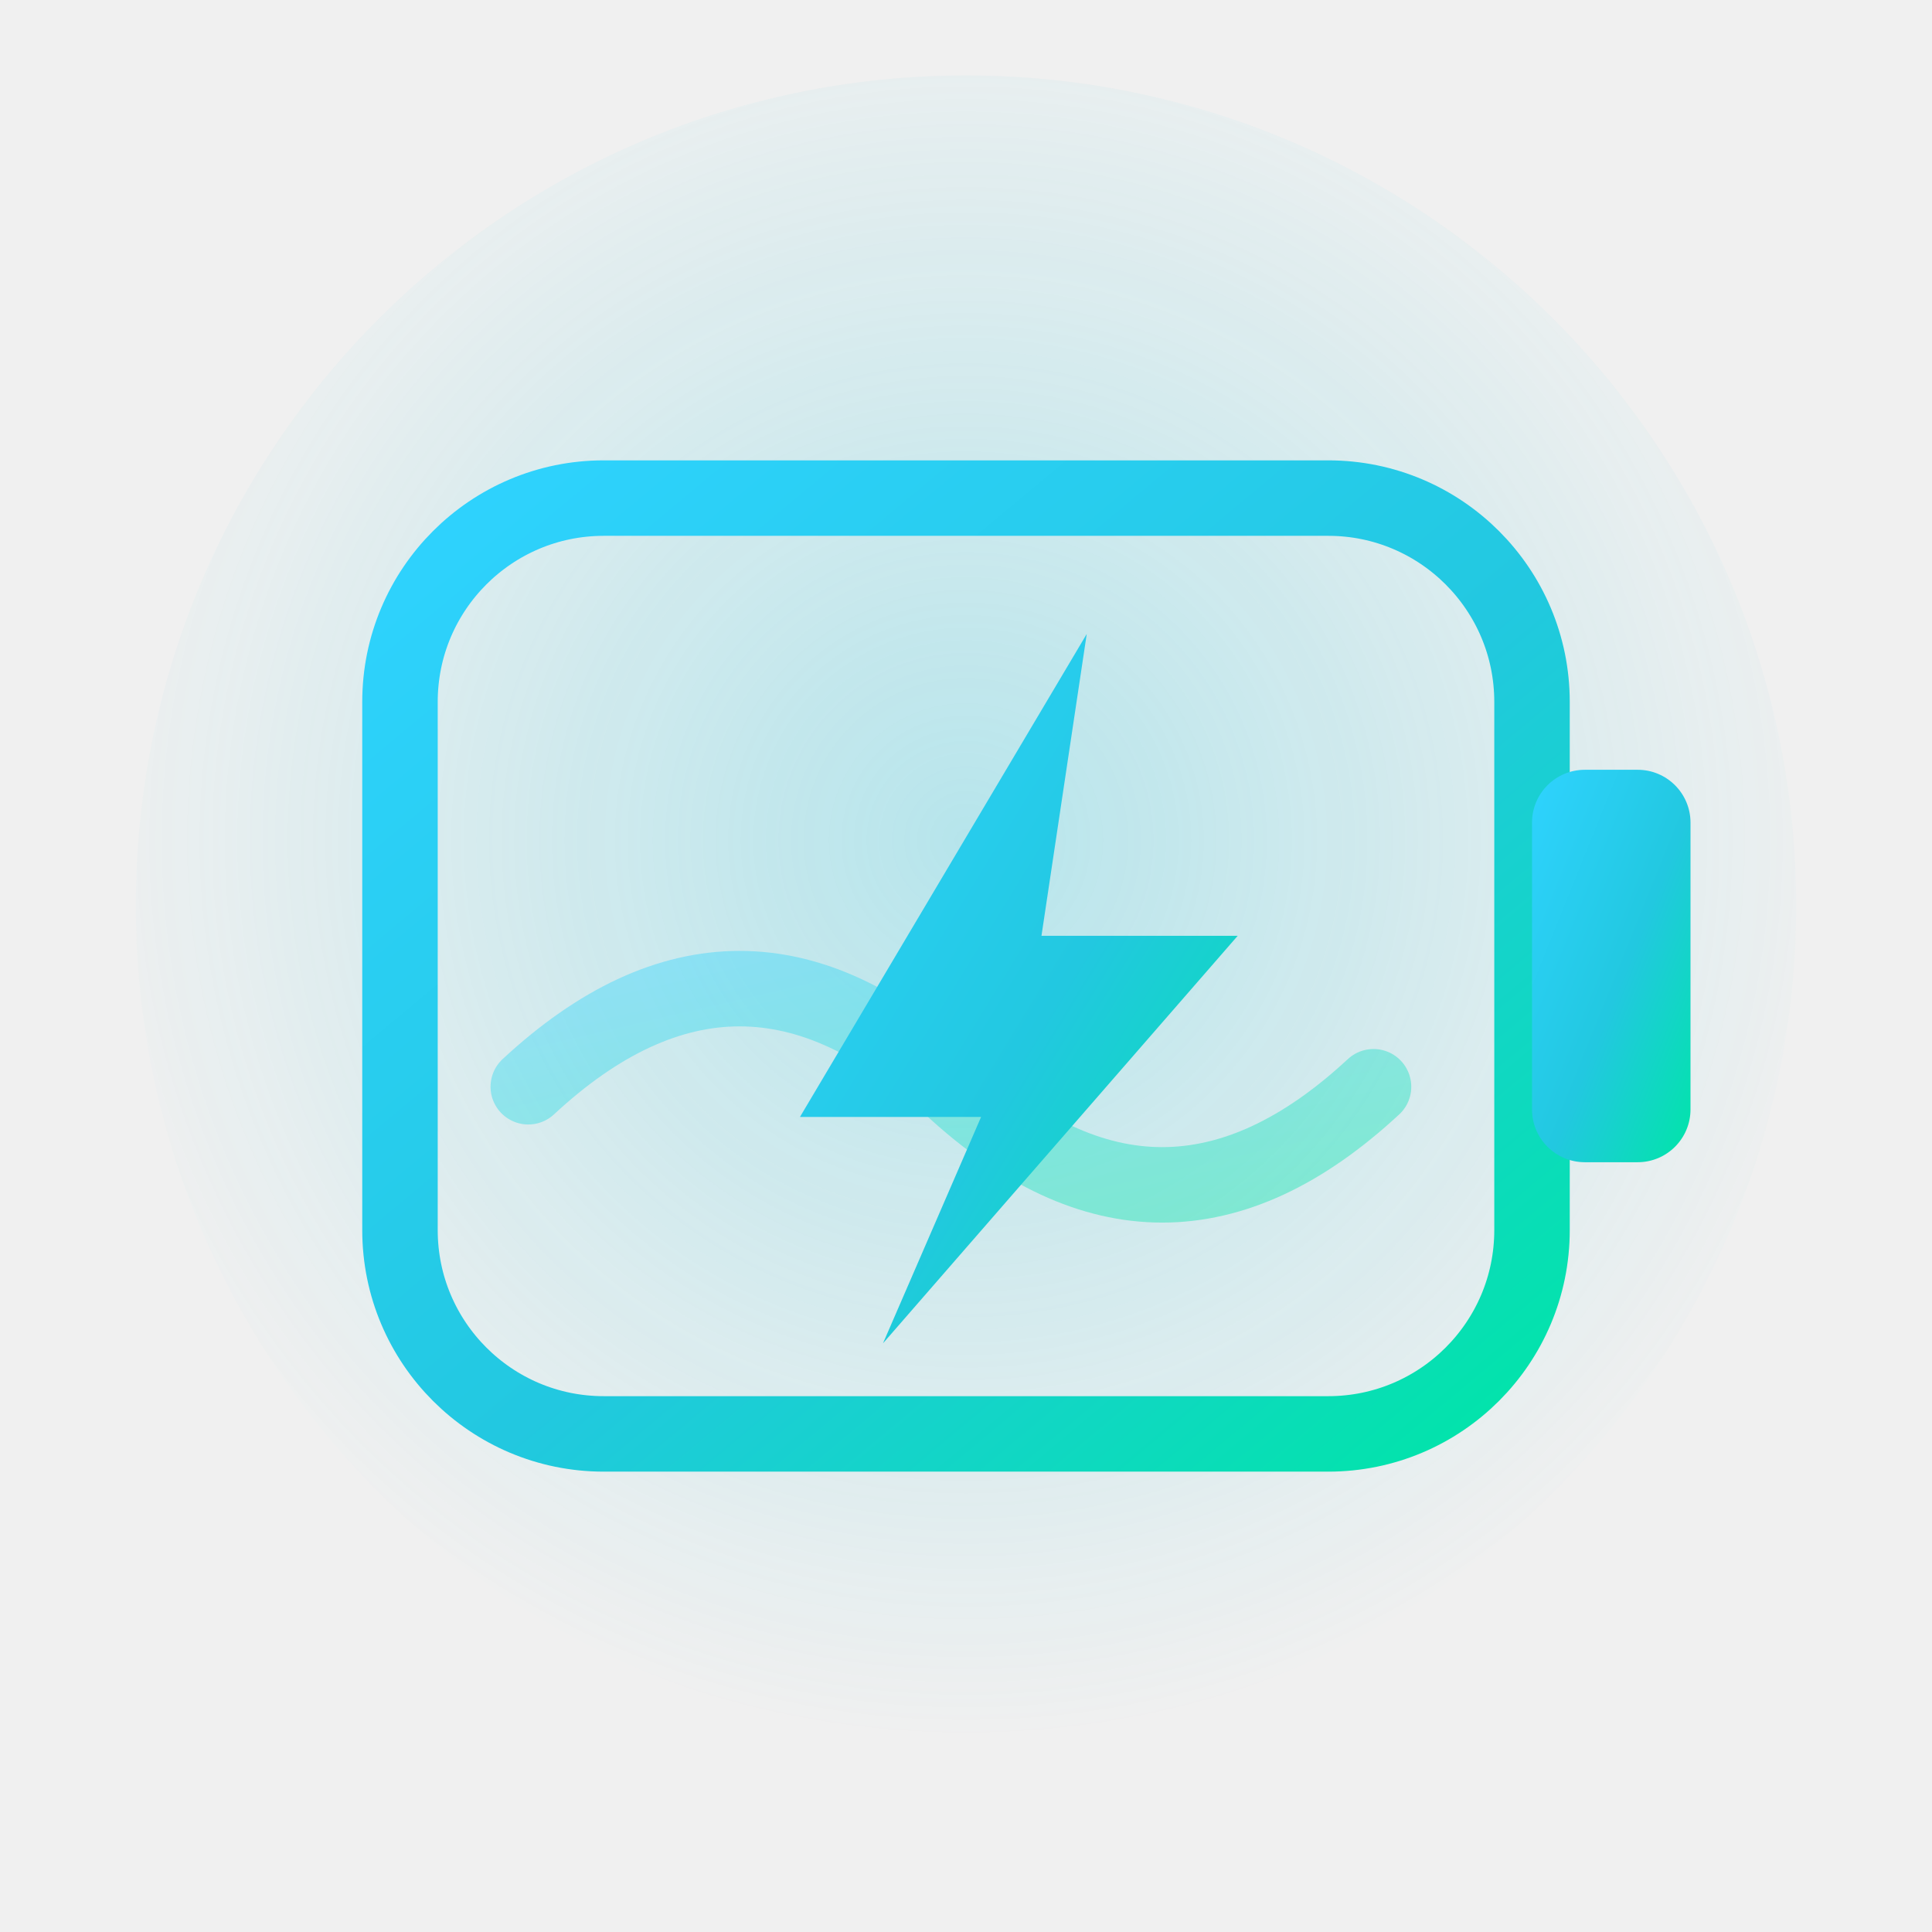
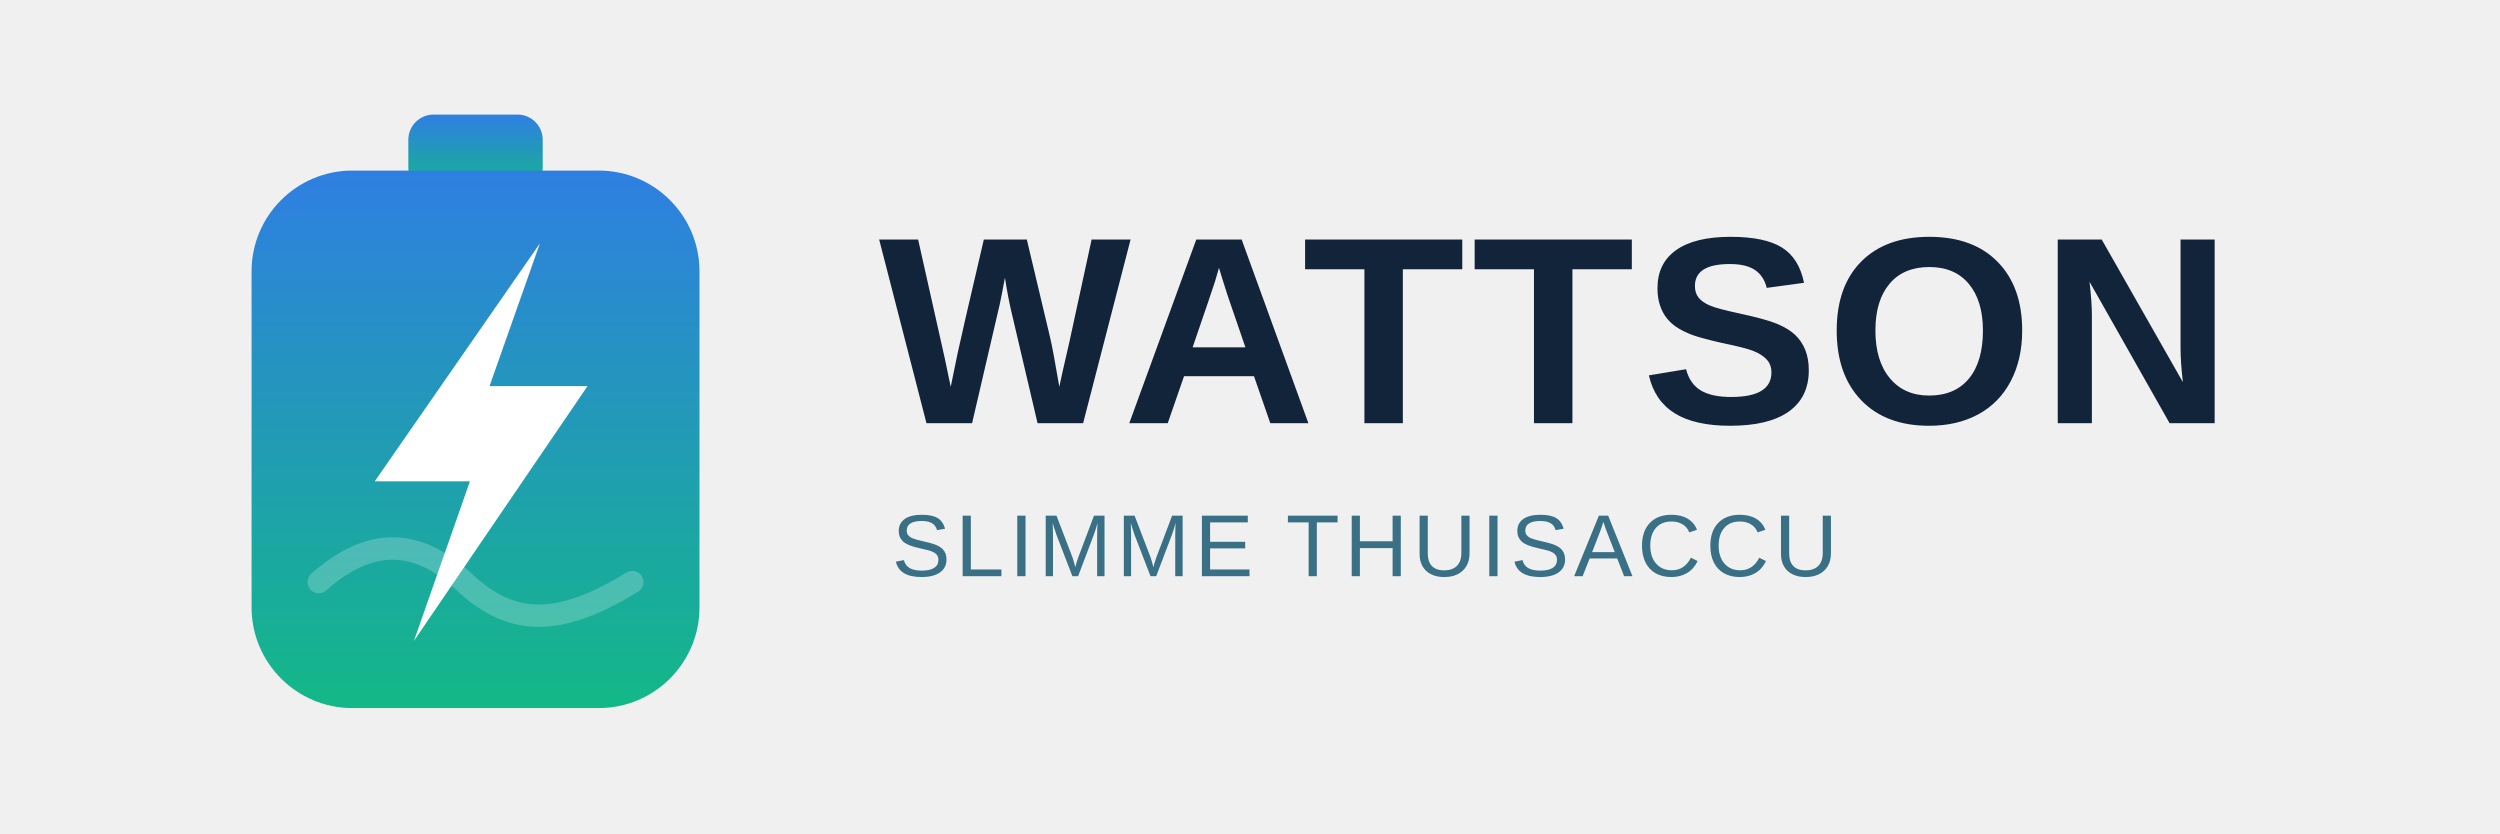
- <svg xmlns="http://www.w3.org/2000/svg" viewBox="0 0 512 512">
+ <svg xmlns="http://www.w3.org/2000/svg" viewBox="0 0 768 256" role="img" aria-label="Wattson slimme thuisaccu">
  <defs>
-     <linearGradient id="wattsonGrad" x1="0%" y1="0%" x2="100%" y2="100%">
-       <stop offset="0%" stop-color="#2FD3FF" />
-       <stop offset="55%" stop-color="#22C8E0" />
-       <stop offset="100%" stop-color="#00E5A8" />
+     <linearGradient id="wattson-energy" x1="0" y1="0" x2="0" y2="1">
+       <stop offset="0" stop-color="#2F7FE2" />
+       <stop offset="1" stop-color="#13B887" />
    </linearGradient>
-     <linearGradient id="wattsonGradSoft" x1="0%" y1="0%" x2="100%" y2="100%">
-       <stop offset="0%" stop-color="#2FD3FF" stop-opacity="0.4" />
-       <stop offset="100%" stop-color="#00E5A8" stop-opacity="0.4" />
-     </linearGradient>
-     <radialGradient id="wattsonGlow" cx="50%" cy="46%" r="55%">
-       <stop offset="0%" stop-color="#22C8E0" stop-opacity="0.28" />
-       <stop offset="100%" stop-color="#22C8E0" stop-opacity="0" />
-     </radialGradient>
  </defs>
-   <circle cx="256" cy="240" r="220" fill="url(#wattsonGlow)" />
-   <rect x="106" y="132" width="300" height="248" rx="54" fill="none" stroke="url(#wattsonGrad)" stroke-width="20" />
-   <rect x="406" y="204" width="42" height="104" rx="14" fill="url(#wattsonGrad)" />
-   <path d="M 140 288 Q 196 236 252 288 T 364 288" fill="none" stroke="url(#wattsonGradSoft)" stroke-width="20" stroke-linecap="round" />
-   <path d="M 288 168 L 212 296 L 260 296 L 234 356 L 328 248 L 276 248 Z" fill="url(#wattsonGrad)" />
+   <g transform="translate(36 18) scale(.86)">
+     <rect x="104" y="20" width="48" height="28" rx="9" fill="url(#wattson-energy)" />
+     <rect x="48" y="40" width="160" height="192" rx="36" fill="url(#wattson-energy)" />
+     <path d="M151 66 92 151h34l-20 57 62-91h-35z" fill="#fff" />
+     <path d="M72 187c18-16 35-16 52 0s34 16 60 0" fill="none" stroke="#fff" stroke-opacity=".22" stroke-width="8" stroke-linecap="round" />
+   </g>
+   <text x="270" y="130" fill="#12243A" font-family="Segoe UI, Arial, sans-serif" font-size="82" font-weight="700" letter-spacing="2">WATTSON</text>
+   <text x="274" y="177" fill="#397086" font-family="Segoe UI, Arial, sans-serif" font-size="27" font-weight="500" letter-spacing="1.5">SLIMME THUISACCU</text>
</svg>
